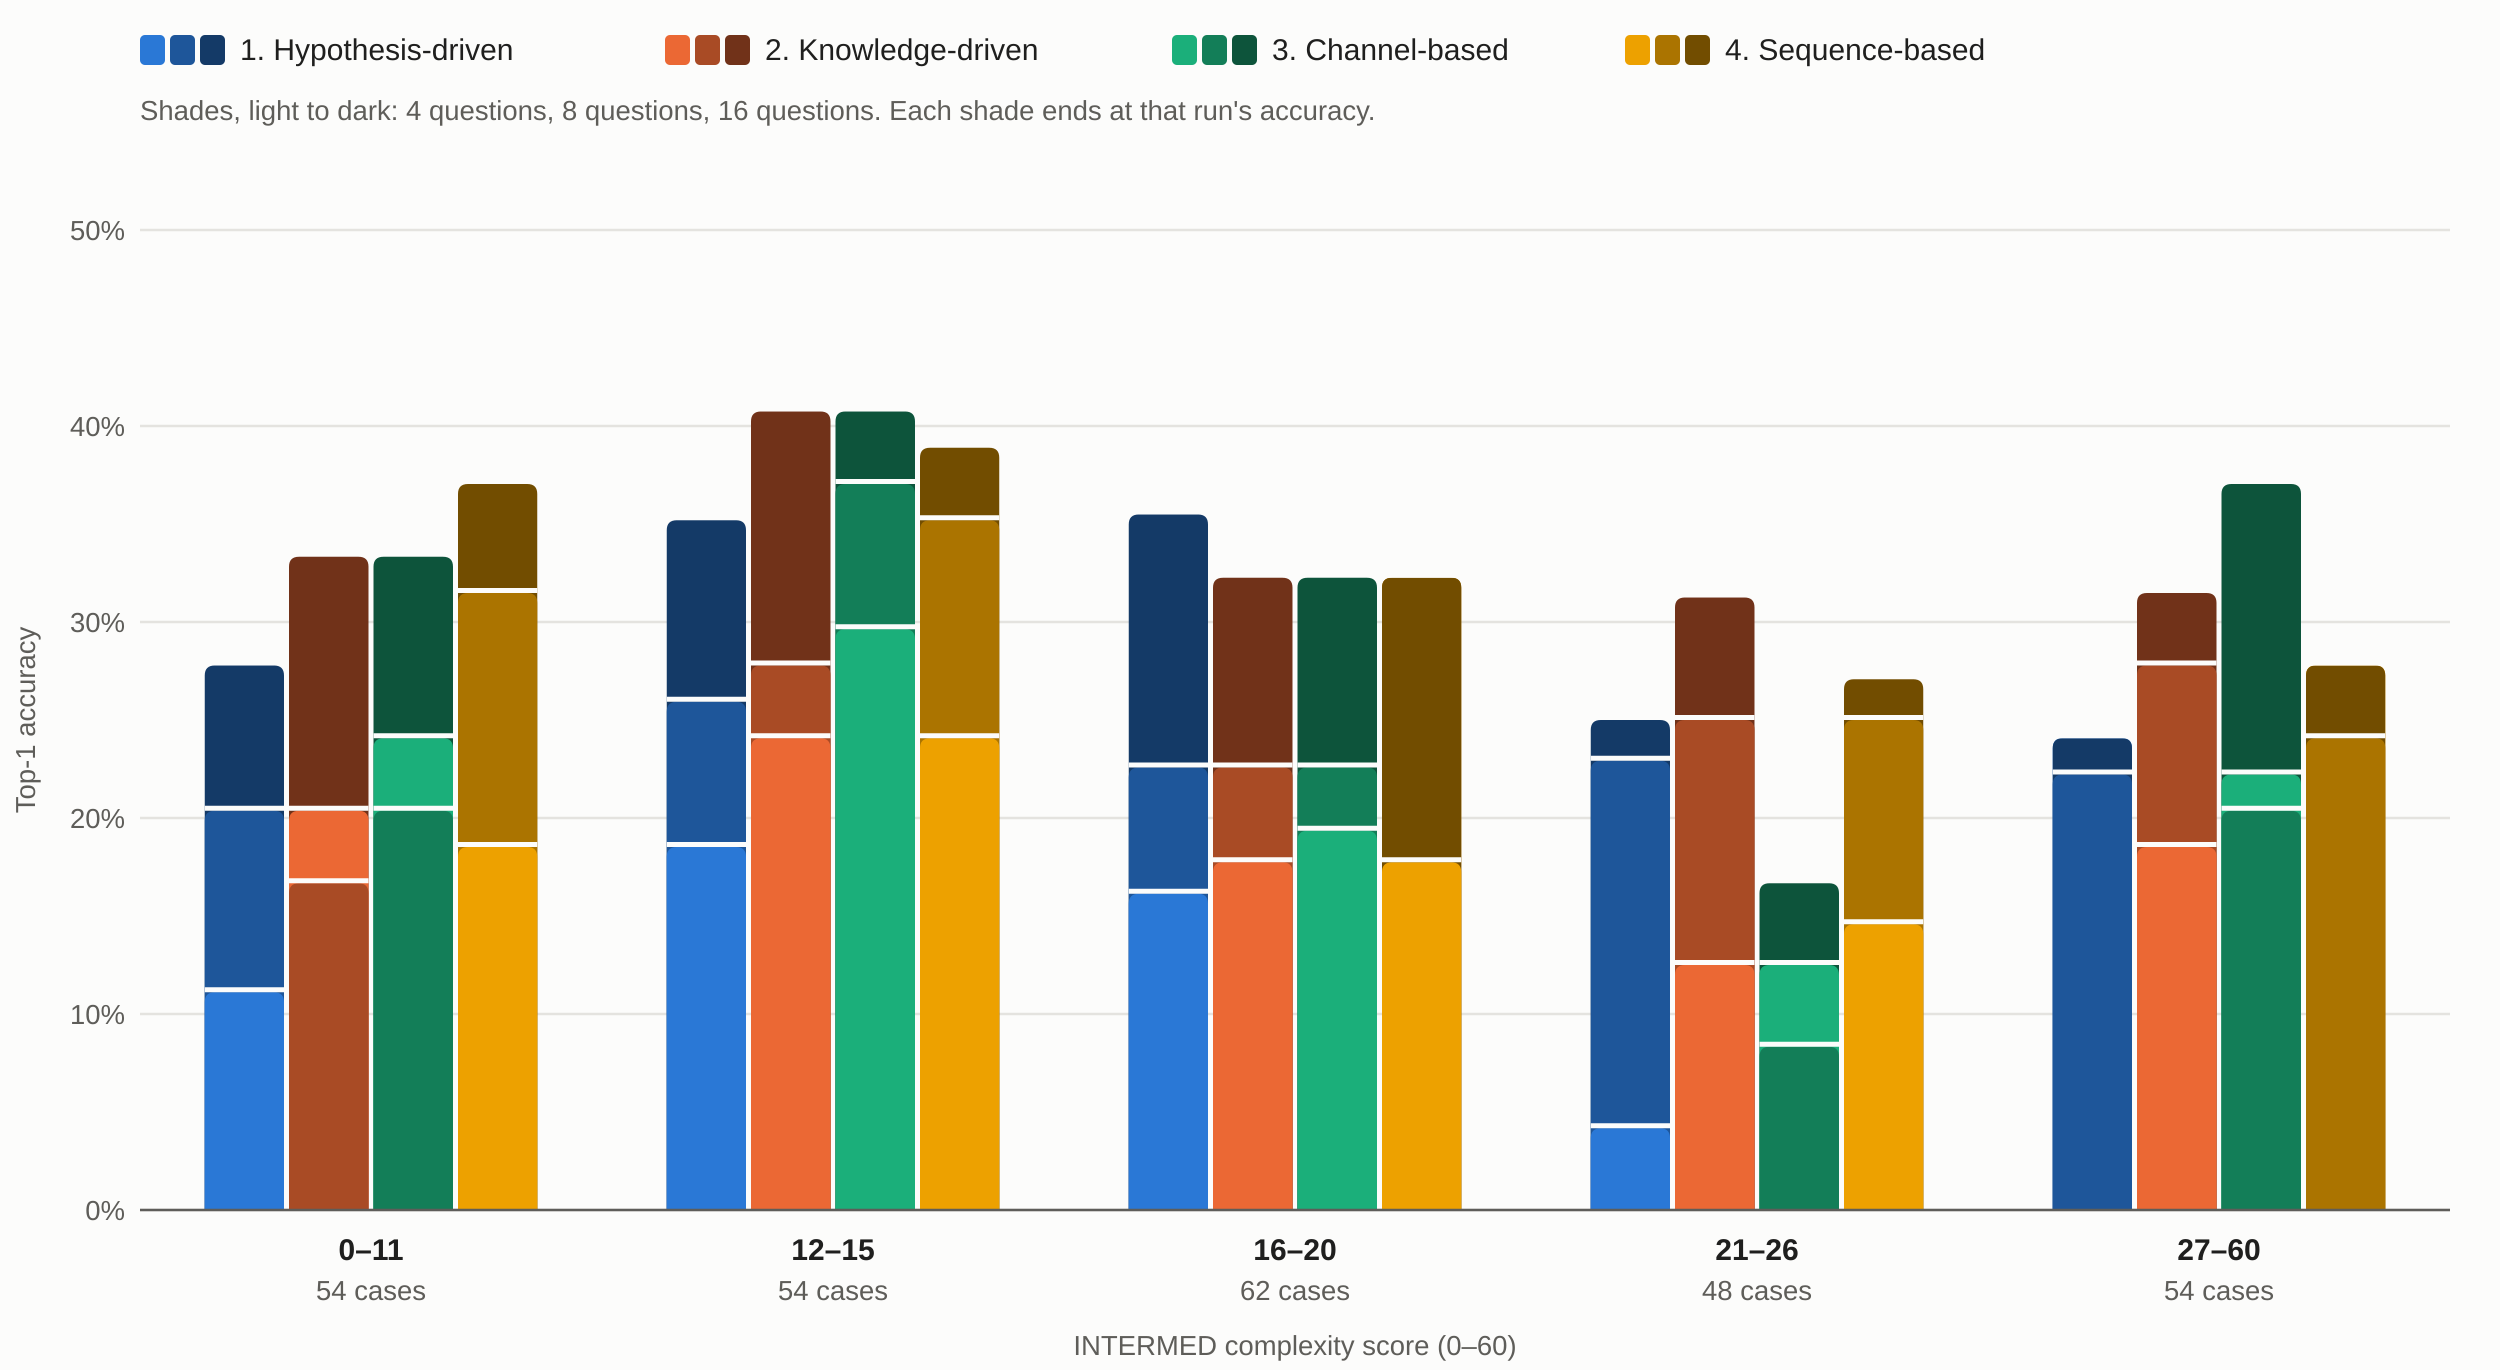
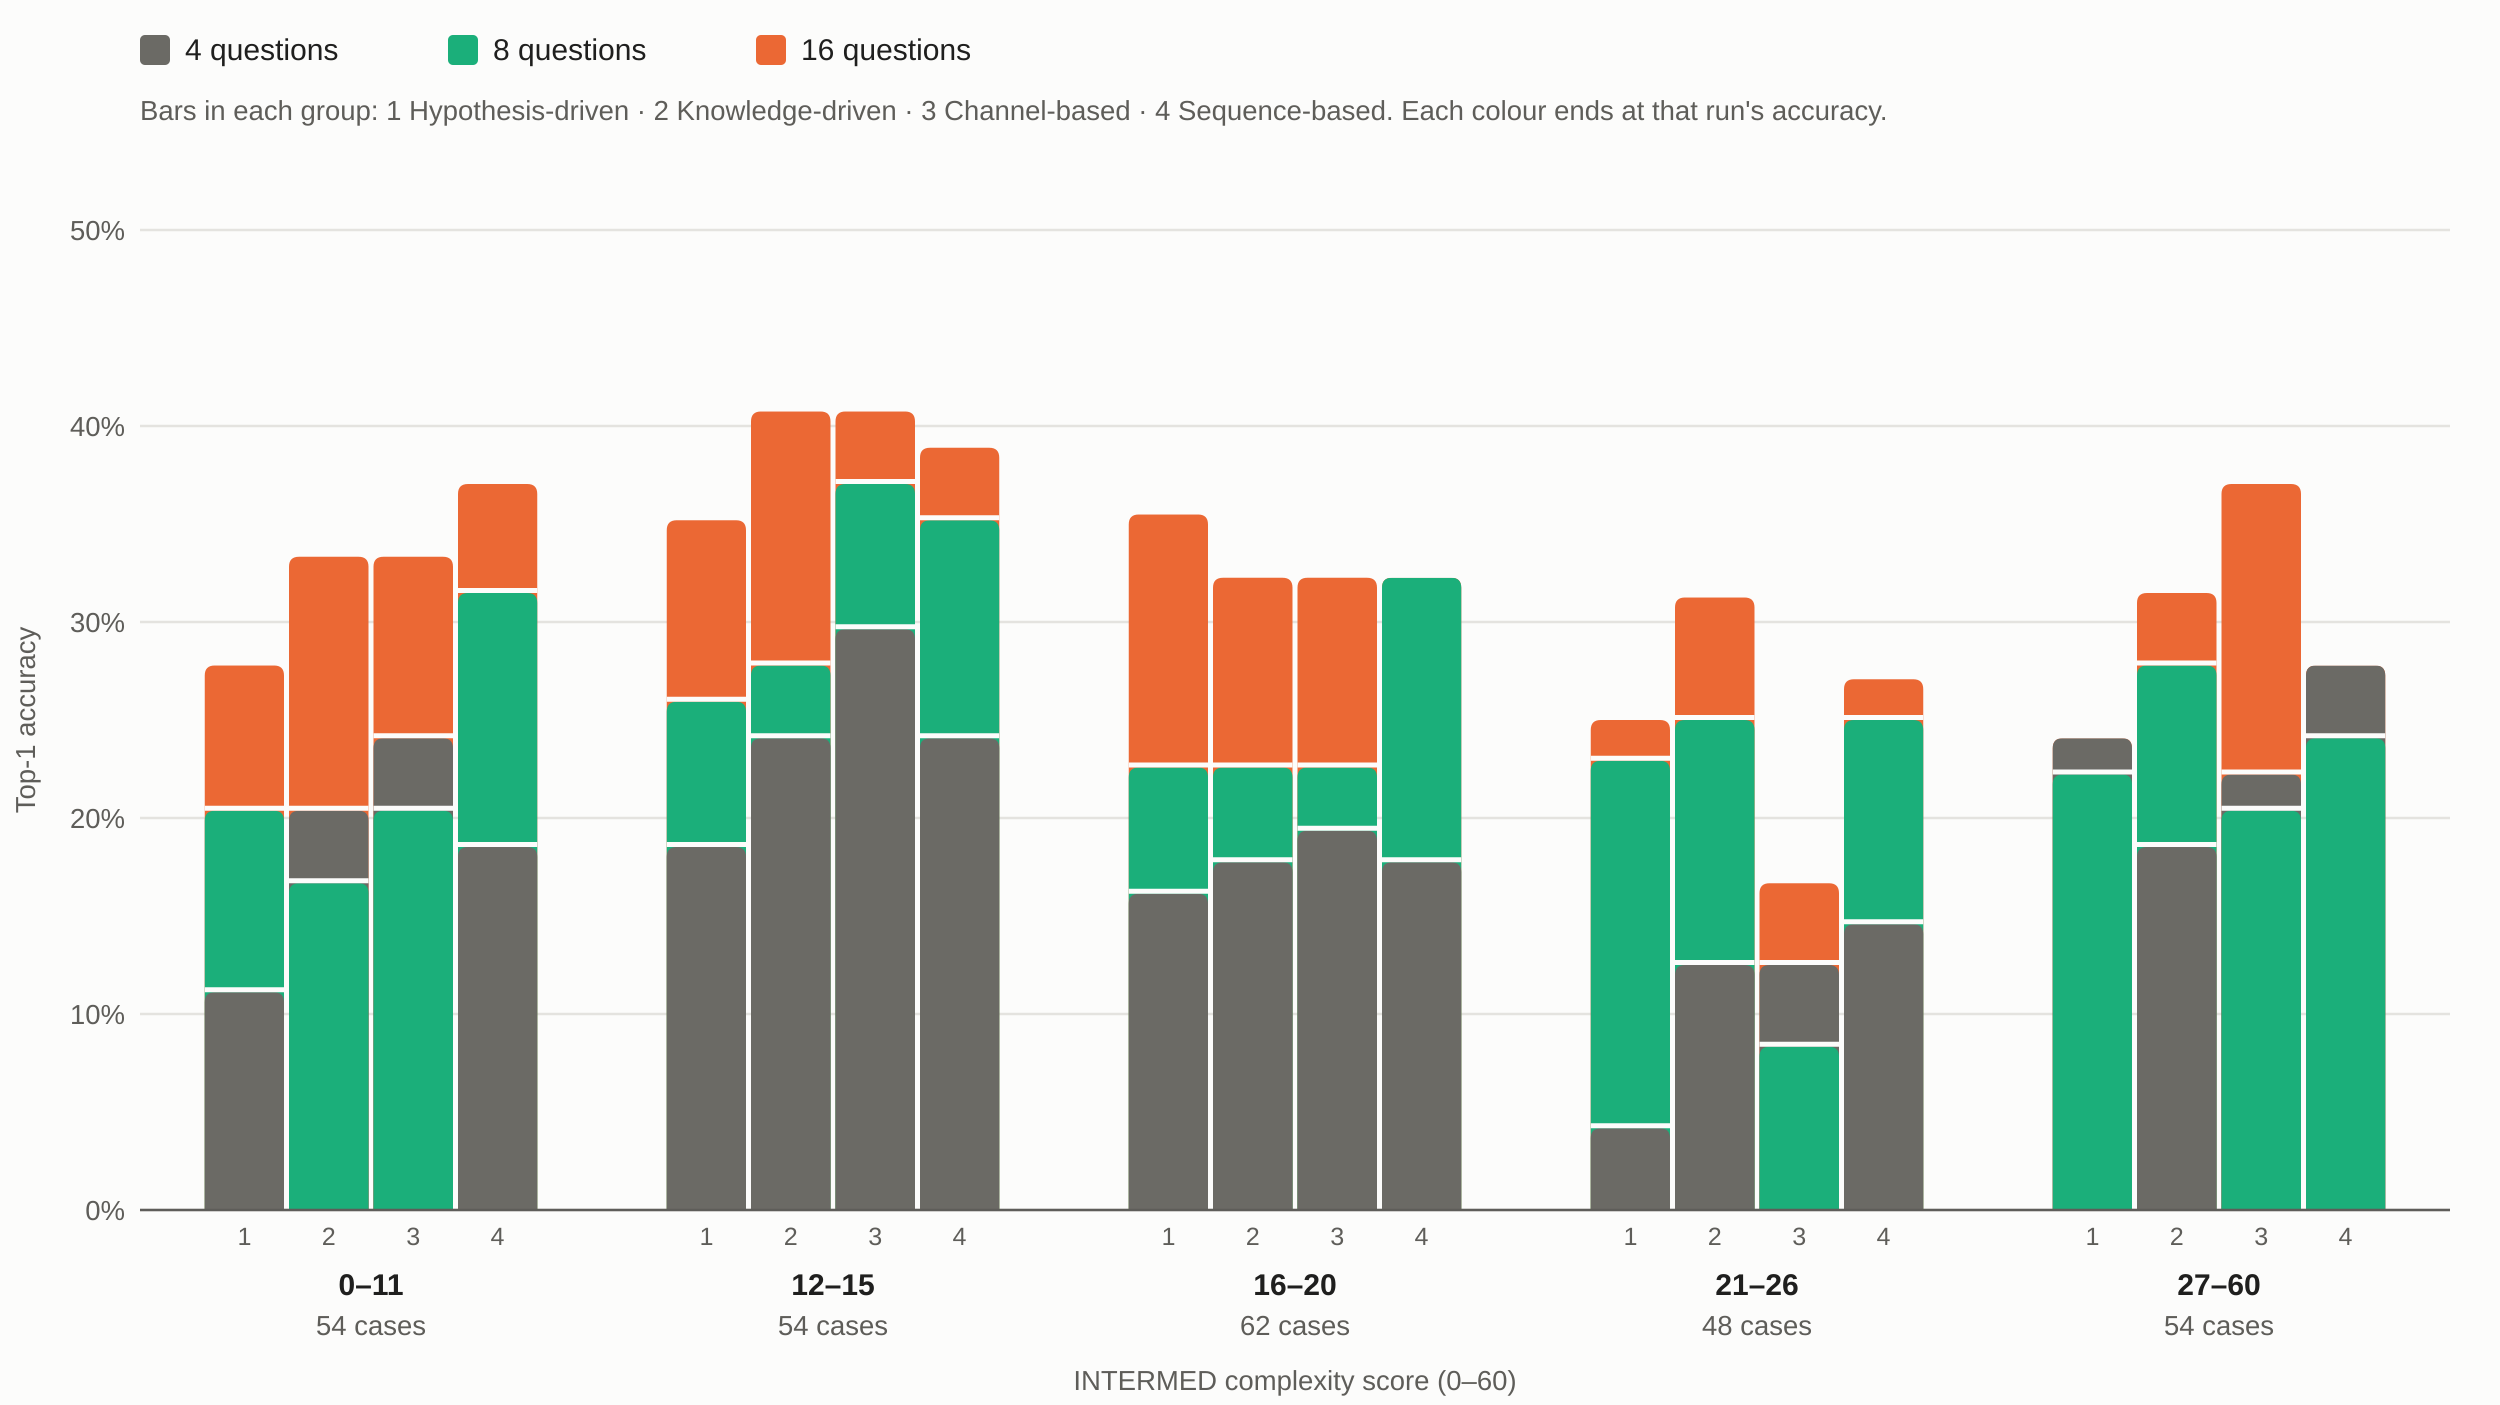
- <svg xmlns="http://www.w3.org/2000/svg" viewBox="0 0 1000 548" width="1000" height="548" font-family="-apple-system, Helvetica Neue, Arial, sans-serif" role="img" aria-label="Top-1 accuracy of each strategy by INTERMED complexity bucket">
-   <rect width="1000" height="548" fill="#fcfcfb" />
-   <rect x="56.0" y="14" width="10" height="12" rx="2" fill="#2a78d6" />
-   <rect x="68.0" y="14" width="10" height="12" rx="2" fill="#1e569a" />
-   <rect x="80.0" y="14" width="10" height="12" rx="2" fill="#143a67" />
-   <text x="96.0" y="24" font-size="12" fill="#1f1f1e">1. Hypothesis-driven</text>
-   <rect x="266.0" y="14" width="10" height="12" rx="2" fill="#eb6834" />
-   <rect x="278.0" y="14" width="10" height="12" rx="2" fill="#a94b25" />
-   <rect x="290.0" y="14" width="10" height="12" rx="2" fill="#713219" />
-   <text x="306.0" y="24" font-size="12" fill="#1f1f1e">2. Knowledge-driven</text>
-   <rect x="468.8" y="14" width="10" height="12" rx="2" fill="#1baf7a" />
-   <rect x="480.8" y="14" width="10" height="12" rx="2" fill="#137e58" />
-   <rect x="492.8" y="14" width="10" height="12" rx="2" fill="#0d543b" />
-   <text x="508.8" y="24" font-size="12" fill="#1f1f1e">3. Channel-based</text>
-   <rect x="650.0" y="14" width="10" height="12" rx="2" fill="#eda100" />
-   <rect x="662.0" y="14" width="10" height="12" rx="2" fill="#ab7400" />
-   <rect x="674.0" y="14" width="10" height="12" rx="2" fill="#724d00" />
-   <text x="690.0" y="24" font-size="12" fill="#1f1f1e">4. Sequence-based</text>
-   <text x="56" y="48" font-size="11" fill="#5e5d59">Shades, light to dark: 4 questions, 8 questions, 16 questions. Each shade ends at that run's accuracy.</text>
+ <svg xmlns="http://www.w3.org/2000/svg" viewBox="0 0 1000 562" width="1000" height="562" font-family="-apple-system, Helvetica Neue, Arial, sans-serif" role="img" aria-label="Top-1 accuracy of each strategy by INTERMED complexity bucket">
+   <rect width="1000" height="562" fill="#fcfcfb" />
+   <rect x="56.0" y="14" width="12" height="12" rx="2" fill="#6b6a65" />
+   <text x="74.0" y="24" font-size="12" fill="#1f1f1e">4 questions</text>
+   <rect x="179.2" y="14" width="12" height="12" rx="2" fill="#1baf7a" />
+   <text x="197.2" y="24" font-size="12" fill="#1f1f1e">8 questions</text>
+   <rect x="302.4" y="14" width="12" height="12" rx="2" fill="#eb6834" />
+   <text x="320.4" y="24" font-size="12" fill="#1f1f1e">16 questions</text>
+   <text x="56" y="48" font-size="11" fill="#5e5d59">Bars in each group: 1 Hypothesis-driven · 2 Knowledge-driven · 3 Channel-based · 4 Sequence-based. Each colour ends at that run's accuracy.</text>
  <line x1="56" x2="980" y1="484.0" y2="484.0" stroke="#e4e3df" stroke-width="1" />
  <text x="50" y="488.0" font-size="11" text-anchor="end" fill="#5e5d59">0%</text>
  <line x1="56" x2="980" y1="405.6" y2="405.6" stroke="#e4e3df" stroke-width="1" />
  <text x="50" y="409.6" font-size="11" text-anchor="end" fill="#5e5d59">10%</text>
  <line x1="56" x2="980" y1="327.2" y2="327.2" stroke="#e4e3df" stroke-width="1" />
  <text x="50" y="331.2" font-size="11" text-anchor="end" fill="#5e5d59">20%</text>
  <line x1="56" x2="980" y1="248.8" y2="248.8" stroke="#e4e3df" stroke-width="1" />
  <text x="50" y="252.8" font-size="11" text-anchor="end" fill="#5e5d59">30%</text>
  <line x1="56" x2="980" y1="170.4" y2="170.4" stroke="#e4e3df" stroke-width="1" />
  <text x="50" y="174.4" font-size="11" text-anchor="end" fill="#5e5d59">40%</text>
  <line x1="56" x2="980" y1="92.0" y2="92.0" stroke="#e4e3df" stroke-width="1" />
  <text x="50" y="96.0" font-size="11" text-anchor="end" fill="#5e5d59">50%</text>
  <text transform="translate(14 288.0) rotate(-90)" font-size="11" text-anchor="middle" fill="#5e5d59">Top-1 accuracy</text>
-   <text x="148.4" y="504" font-size="12" font-weight="600" text-anchor="middle" fill="#1f1f1e">0–11</text>
-   <text x="148.4" y="520" font-size="11" text-anchor="middle" fill="#5e5d59">54 cases</text>
+   <text x="148.4" y="518" font-size="12" font-weight="600" text-anchor="middle" fill="#1f1f1e">0–11</text>
+   <text x="148.4" y="534" font-size="11" text-anchor="middle" fill="#5e5d59">54 cases</text>
  <g>
-     <path d="M81.9,484.0 V270.2 Q81.9,266.2 85.9,266.2 H109.6 Q113.6,266.2 113.6,270.2 V484.0 Z" fill="#143a67" />
-     <path d="M81.9,484.0 V328.3 Q81.9,324.3 85.9,324.3 H109.6 Q113.6,324.3 113.6,328.3 V484.0 Z" fill="#1e569a" />
+     <path d="M81.9,484.0 V270.2 Q81.9,266.2 85.9,266.2 H109.6 Q113.6,266.2 113.6,270.2 V484.0 Z" fill="#eb6834" />
+     <path d="M81.9,484.0 V328.3 Q81.9,324.3 85.9,324.3 H109.6 Q113.6,324.3 113.6,328.3 V484.0 Z" fill="#1baf7a" />
    <line x1="81.9" x2="113.6" y1="323.3" y2="323.3" stroke="#fcfcfb" stroke-width="2" />
-     <path d="M81.9,484.0 V400.9 Q81.9,396.9 85.9,396.9 H109.6 Q113.6,396.9 113.6,400.9 V484.0 Z" fill="#2a78d6" />
+     <path d="M81.9,484.0 V400.9 Q81.9,396.9 85.9,396.9 H109.6 Q113.6,396.9 113.6,400.9 V484.0 Z" fill="#6b6a65" />
    <line x1="81.9" x2="113.6" y1="395.9" y2="395.9" stroke="#fcfcfb" stroke-width="2" />
+     <text x="97.8" y="498.0" font-size="10" text-anchor="middle" fill="#5e5d59">1</text>
  </g>
  <g>
-     <path d="M115.6,484.0 V226.7 Q115.6,222.7 119.6,222.7 H143.4 Q147.4,222.7 147.4,226.7 V484.0 Z" fill="#713219" />
-     <path d="M115.6,484.0 V328.3 Q115.6,324.3 119.6,324.3 H143.4 Q147.4,324.3 147.4,328.3 V484.0 Z" fill="#eb6834" />
+     <path d="M115.6,484.0 V226.7 Q115.6,222.7 119.6,222.7 H143.4 Q147.4,222.7 147.4,226.7 V484.0 Z" fill="#eb6834" />
+     <path d="M115.6,484.0 V328.3 Q115.6,324.3 119.6,324.3 H143.4 Q147.4,324.3 147.4,328.3 V484.0 Z" fill="#6b6a65" />
    <line x1="115.6" x2="147.4" y1="323.3" y2="323.3" stroke="#fcfcfb" stroke-width="2" />
-     <path d="M115.6,484.0 V357.3 Q115.6,353.3 119.6,353.3 H143.4 Q147.4,353.3 147.4,357.3 V484.0 Z" fill="#a94b25" />
+     <path d="M115.6,484.0 V357.3 Q115.6,353.3 119.6,353.3 H143.4 Q147.4,353.3 147.4,357.3 V484.0 Z" fill="#1baf7a" />
    <line x1="115.6" x2="147.4" y1="352.3" y2="352.3" stroke="#fcfcfb" stroke-width="2" />
+     <text x="131.5" y="498.0" font-size="10" text-anchor="middle" fill="#5e5d59">2</text>
  </g>
  <g>
-     <path d="M149.4,484.0 V226.7 Q149.4,222.7 153.4,222.7 H177.2 Q181.2,222.7 181.2,226.7 V484.0 Z" fill="#0d543b" />
-     <path d="M149.4,484.0 V299.3 Q149.4,295.3 153.4,295.3 H177.2 Q181.2,295.3 181.2,299.3 V484.0 Z" fill="#1baf7a" />
+     <path d="M149.4,484.0 V226.7 Q149.4,222.7 153.4,222.7 H177.2 Q181.2,222.7 181.2,226.7 V484.0 Z" fill="#eb6834" />
+     <path d="M149.4,484.0 V299.3 Q149.4,295.3 153.4,295.3 H177.2 Q181.2,295.3 181.2,299.3 V484.0 Z" fill="#6b6a65" />
    <line x1="149.4" x2="181.2" y1="294.3" y2="294.3" stroke="#fcfcfb" stroke-width="2" />
-     <path d="M149.4,484.0 V328.3 Q149.4,324.3 153.4,324.3 H177.2 Q181.2,324.3 181.2,328.3 V484.0 Z" fill="#137e58" />
+     <path d="M149.4,484.0 V328.3 Q149.4,324.3 153.4,324.3 H177.2 Q181.2,324.3 181.2,328.3 V484.0 Z" fill="#1baf7a" />
    <line x1="149.4" x2="181.2" y1="323.3" y2="323.3" stroke="#fcfcfb" stroke-width="2" />
+     <text x="165.3" y="498.0" font-size="10" text-anchor="middle" fill="#5e5d59">3</text>
  </g>
  <g>
-     <path d="M183.2,484.0 V197.6 Q183.2,193.6 187.2,193.6 H210.9 Q214.9,193.6 214.9,197.6 V484.0 Z" fill="#724d00" />
-     <path d="M183.2,484.0 V241.2 Q183.2,237.2 187.2,237.2 H210.9 Q214.9,237.2 214.9,241.2 V484.0 Z" fill="#ab7400" />
+     <path d="M183.2,484.0 V197.6 Q183.2,193.6 187.2,193.6 H210.9 Q214.9,193.6 214.9,197.6 V484.0 Z" fill="#eb6834" />
+     <path d="M183.2,484.0 V241.2 Q183.2,237.2 187.2,237.2 H210.9 Q214.9,237.2 214.9,241.2 V484.0 Z" fill="#1baf7a" />
    <line x1="183.2" x2="214.9" y1="236.2" y2="236.2" stroke="#fcfcfb" stroke-width="2" />
-     <path d="M183.2,484.0 V342.8 Q183.2,338.8 187.2,338.8 H210.9 Q214.9,338.8 214.9,342.8 V484.0 Z" fill="#eda100" />
+     <path d="M183.2,484.0 V342.8 Q183.2,338.8 187.2,338.8 H210.9 Q214.9,338.8 214.9,342.8 V484.0 Z" fill="#6b6a65" />
    <line x1="183.2" x2="214.9" y1="337.8" y2="337.8" stroke="#fcfcfb" stroke-width="2" />
+     <text x="199.0" y="498.0" font-size="10" text-anchor="middle" fill="#5e5d59">4</text>
  </g>
-   <text x="333.2" y="504" font-size="12" font-weight="600" text-anchor="middle" fill="#1f1f1e">12–15</text>
-   <text x="333.2" y="520" font-size="11" text-anchor="middle" fill="#5e5d59">54 cases</text>
+   <text x="333.2" y="518" font-size="12" font-weight="600" text-anchor="middle" fill="#1f1f1e">12–15</text>
+   <text x="333.2" y="534" font-size="11" text-anchor="middle" fill="#5e5d59">54 cases</text>
  <g>
-     <path d="M266.7,484.0 V212.1 Q266.7,208.1 270.7,208.1 H294.4 Q298.4,208.1 298.4,212.1 V484.0 Z" fill="#143a67" />
-     <path d="M266.7,484.0 V284.7 Q266.7,280.7 270.7,280.7 H294.4 Q298.4,280.7 298.4,284.7 V484.0 Z" fill="#1e569a" />
+     <path d="M266.7,484.0 V212.1 Q266.7,208.1 270.7,208.1 H294.4 Q298.4,208.1 298.4,212.1 V484.0 Z" fill="#eb6834" />
+     <path d="M266.7,484.0 V284.7 Q266.7,280.7 270.7,280.7 H294.4 Q298.4,280.7 298.4,284.7 V484.0 Z" fill="#1baf7a" />
    <line x1="266.7" x2="298.4" y1="279.7" y2="279.7" stroke="#fcfcfb" stroke-width="2" />
-     <path d="M266.7,484.0 V342.8 Q266.7,338.8 270.7,338.8 H294.4 Q298.4,338.8 298.4,342.8 V484.0 Z" fill="#2a78d6" />
+     <path d="M266.7,484.0 V342.8 Q266.7,338.8 270.7,338.8 H294.4 Q298.4,338.8 298.4,342.8 V484.0 Z" fill="#6b6a65" />
    <line x1="266.7" x2="298.4" y1="337.8" y2="337.8" stroke="#fcfcfb" stroke-width="2" />
+     <text x="282.6" y="498.0" font-size="10" text-anchor="middle" fill="#5e5d59">1</text>
  </g>
  <g>
-     <path d="M300.4,484.0 V168.6 Q300.4,164.6 304.4,164.6 H328.2 Q332.2,164.6 332.2,168.6 V484.0 Z" fill="#713219" />
-     <path d="M300.4,484.0 V270.2 Q300.4,266.2 304.4,266.2 H328.2 Q332.2,266.2 332.2,270.2 V484.0 Z" fill="#a94b25" />
+     <path d="M300.4,484.0 V168.6 Q300.4,164.6 304.4,164.6 H328.2 Q332.2,164.6 332.2,168.6 V484.0 Z" fill="#eb6834" />
+     <path d="M300.4,484.0 V270.2 Q300.4,266.2 304.4,266.2 H328.2 Q332.2,266.2 332.2,270.2 V484.0 Z" fill="#1baf7a" />
    <line x1="300.4" x2="332.2" y1="265.2" y2="265.2" stroke="#fcfcfb" stroke-width="2" />
-     <path d="M300.4,484.0 V299.3 Q300.4,295.3 304.4,295.3 H328.2 Q332.2,295.3 332.2,299.3 V484.0 Z" fill="#eb6834" />
+     <path d="M300.4,484.0 V299.3 Q300.4,295.3 304.4,295.3 H328.2 Q332.2,295.3 332.2,299.3 V484.0 Z" fill="#6b6a65" />
    <line x1="300.4" x2="332.2" y1="294.3" y2="294.3" stroke="#fcfcfb" stroke-width="2" />
+     <text x="316.3" y="498.0" font-size="10" text-anchor="middle" fill="#5e5d59">2</text>
  </g>
  <g>
-     <path d="M334.2,484.0 V168.6 Q334.2,164.6 338.2,164.6 H362.0 Q366.0,164.6 366.0,168.6 V484.0 Z" fill="#0d543b" />
-     <path d="M334.2,484.0 V197.6 Q334.2,193.6 338.2,193.6 H362.0 Q366.0,193.6 366.0,197.6 V484.0 Z" fill="#137e58" />
+     <path d="M334.2,484.0 V168.6 Q334.2,164.6 338.2,164.6 H362.0 Q366.0,164.6 366.0,168.6 V484.0 Z" fill="#eb6834" />
+     <path d="M334.2,484.0 V197.6 Q334.2,193.6 338.2,193.6 H362.0 Q366.0,193.6 366.0,197.6 V484.0 Z" fill="#1baf7a" />
    <line x1="334.2" x2="366.0" y1="192.6" y2="192.6" stroke="#fcfcfb" stroke-width="2" />
-     <path d="M334.2,484.0 V255.7 Q334.2,251.7 338.2,251.7 H362.0 Q366.0,251.7 366.0,255.7 V484.0 Z" fill="#1baf7a" />
+     <path d="M334.2,484.0 V255.7 Q334.2,251.7 338.2,251.7 H362.0 Q366.0,251.7 366.0,255.7 V484.0 Z" fill="#6b6a65" />
    <line x1="334.2" x2="366.0" y1="250.7" y2="250.7" stroke="#fcfcfb" stroke-width="2" />
+     <text x="350.1" y="498.0" font-size="10" text-anchor="middle" fill="#5e5d59">3</text>
  </g>
  <g>
-     <path d="M368.0,484.0 V183.1 Q368.0,179.1 372.0,179.1 H395.7 Q399.7,179.1 399.7,183.1 V484.0 Z" fill="#724d00" />
-     <path d="M368.0,484.0 V212.1 Q368.0,208.1 372.0,208.1 H395.7 Q399.7,208.1 399.7,212.1 V484.0 Z" fill="#ab7400" />
+     <path d="M368.0,484.0 V183.1 Q368.0,179.1 372.0,179.1 H395.7 Q399.7,179.1 399.7,183.1 V484.0 Z" fill="#eb6834" />
+     <path d="M368.0,484.0 V212.1 Q368.0,208.1 372.0,208.1 H395.7 Q399.7,208.1 399.7,212.1 V484.0 Z" fill="#1baf7a" />
    <line x1="368.0" x2="399.7" y1="207.1" y2="207.1" stroke="#fcfcfb" stroke-width="2" />
-     <path d="M368.0,484.0 V299.3 Q368.0,295.3 372.0,295.3 H395.7 Q399.7,295.3 399.7,299.3 V484.0 Z" fill="#eda100" />
+     <path d="M368.0,484.0 V299.3 Q368.0,295.3 372.0,295.3 H395.7 Q399.7,295.3 399.7,299.3 V484.0 Z" fill="#6b6a65" />
    <line x1="368.0" x2="399.7" y1="294.3" y2="294.3" stroke="#fcfcfb" stroke-width="2" />
+     <text x="383.8" y="498.0" font-size="10" text-anchor="middle" fill="#5e5d59">4</text>
  </g>
-   <text x="518.0" y="504" font-size="12" font-weight="600" text-anchor="middle" fill="#1f1f1e">16–20</text>
-   <text x="518.0" y="520" font-size="11" text-anchor="middle" fill="#5e5d59">62 cases</text>
+   <text x="518.0" y="518" font-size="12" font-weight="600" text-anchor="middle" fill="#1f1f1e">16–20</text>
+   <text x="518.0" y="534" font-size="11" text-anchor="middle" fill="#5e5d59">62 cases</text>
  <g>
-     <path d="M451.5,484.0 V209.8 Q451.5,205.8 455.5,205.8 H479.2 Q483.2,205.8 483.2,209.8 V484.0 Z" fill="#143a67" />
-     <path d="M451.5,484.0 V311.0 Q451.5,307.0 455.5,307.0 H479.2 Q483.2,307.0 483.2,311.0 V484.0 Z" fill="#1e569a" />
+     <path d="M451.5,484.0 V209.8 Q451.5,205.8 455.5,205.8 H479.2 Q483.2,205.8 483.2,209.8 V484.0 Z" fill="#eb6834" />
+     <path d="M451.5,484.0 V311.0 Q451.5,307.0 455.5,307.0 H479.2 Q483.2,307.0 483.2,311.0 V484.0 Z" fill="#1baf7a" />
    <line x1="451.5" x2="483.2" y1="306.0" y2="306.0" stroke="#fcfcfb" stroke-width="2" />
-     <path d="M451.5,484.0 V361.5 Q451.5,357.5 455.5,357.5 H479.2 Q483.2,357.5 483.2,361.5 V484.0 Z" fill="#2a78d6" />
+     <path d="M451.5,484.0 V361.5 Q451.5,357.5 455.5,357.5 H479.2 Q483.2,357.5 483.2,361.5 V484.0 Z" fill="#6b6a65" />
    <line x1="451.5" x2="483.2" y1="356.5" y2="356.5" stroke="#fcfcfb" stroke-width="2" />
+     <text x="467.4" y="498.0" font-size="10" text-anchor="middle" fill="#5e5d59">1</text>
  </g>
  <g>
-     <path d="M485.2,484.0 V235.1 Q485.2,231.1 489.2,231.1 H513.0 Q517.0,231.1 517.0,235.1 V484.0 Z" fill="#713219" />
-     <path d="M485.2,484.0 V311.0 Q485.2,307.0 489.2,307.0 H513.0 Q517.0,307.0 517.0,311.0 V484.0 Z" fill="#a94b25" />
+     <path d="M485.2,484.0 V235.1 Q485.2,231.1 489.2,231.1 H513.0 Q517.0,231.1 517.0,235.1 V484.0 Z" fill="#eb6834" />
+     <path d="M485.2,484.0 V311.0 Q485.2,307.0 489.2,307.0 H513.0 Q517.0,307.0 517.0,311.0 V484.0 Z" fill="#1baf7a" />
    <line x1="485.2" x2="517.0" y1="306.0" y2="306.0" stroke="#fcfcfb" stroke-width="2" />
-     <path d="M485.2,484.0 V348.9 Q485.2,344.9 489.2,344.9 H513.0 Q517.0,344.9 517.0,348.9 V484.0 Z" fill="#eb6834" />
+     <path d="M485.2,484.0 V348.9 Q485.2,344.9 489.2,344.9 H513.0 Q517.0,344.9 517.0,348.9 V484.0 Z" fill="#6b6a65" />
    <line x1="485.2" x2="517.0" y1="343.9" y2="343.9" stroke="#fcfcfb" stroke-width="2" />
+     <text x="501.1" y="498.0" font-size="10" text-anchor="middle" fill="#5e5d59">2</text>
  </g>
  <g>
-     <path d="M519.0,484.0 V235.1 Q519.0,231.1 523.0,231.1 H546.8 Q550.8,231.1 550.8,235.1 V484.0 Z" fill="#0d543b" />
-     <path d="M519.0,484.0 V311.0 Q519.0,307.0 523.0,307.0 H546.8 Q550.8,307.0 550.8,311.0 V484.0 Z" fill="#137e58" />
+     <path d="M519.0,484.0 V235.1 Q519.0,231.1 523.0,231.1 H546.8 Q550.8,231.1 550.8,235.1 V484.0 Z" fill="#eb6834" />
+     <path d="M519.0,484.0 V311.0 Q519.0,307.0 523.0,307.0 H546.8 Q550.8,307.0 550.8,311.0 V484.0 Z" fill="#1baf7a" />
    <line x1="519.0" x2="550.8" y1="306.0" y2="306.0" stroke="#fcfcfb" stroke-width="2" />
-     <path d="M519.0,484.0 V336.3 Q519.0,332.3 523.0,332.3 H546.8 Q550.8,332.3 550.8,336.3 V484.0 Z" fill="#1baf7a" />
+     <path d="M519.0,484.0 V336.3 Q519.0,332.3 523.0,332.3 H546.8 Q550.8,332.3 550.8,336.3 V484.0 Z" fill="#6b6a65" />
    <line x1="519.0" x2="550.8" y1="331.3" y2="331.3" stroke="#fcfcfb" stroke-width="2" />
+     <text x="534.9" y="498.0" font-size="10" text-anchor="middle" fill="#5e5d59">3</text>
  </g>
  <g>
-     <path d="M552.8,484.0 V235.1 Q552.8,231.1 556.8,231.1 H580.5 Q584.5,231.1 584.5,235.1 V484.0 Z" fill="#ab7400" />
-     <path d="M552.8,484.0 V235.1 Q552.8,231.1 556.8,231.1 H580.5 Q584.5,231.1 584.5,235.1 V484.0 Z" fill="#724d00" />
+     <path d="M552.8,484.0 V235.1 Q552.8,231.1 556.8,231.1 H580.5 Q584.5,231.1 584.5,235.1 V484.0 Z" fill="#eb6834" />
+     <path d="M552.8,484.0 V235.1 Q552.8,231.1 556.8,231.1 H580.5 Q584.5,231.1 584.5,235.1 V484.0 Z" fill="#1baf7a" />
    <line x1="552.8" x2="584.5" y1="230.1" y2="230.1" stroke="#fcfcfb" stroke-width="2" />
-     <path d="M552.8,484.0 V348.9 Q552.8,344.9 556.8,344.9 H580.5 Q584.5,344.9 584.5,348.9 V484.0 Z" fill="#eda100" />
+     <path d="M552.8,484.0 V348.9 Q552.8,344.9 556.8,344.9 H580.5 Q584.5,344.9 584.5,348.9 V484.0 Z" fill="#6b6a65" />
    <line x1="552.8" x2="584.5" y1="343.9" y2="343.9" stroke="#fcfcfb" stroke-width="2" />
+     <text x="568.6" y="498.0" font-size="10" text-anchor="middle" fill="#5e5d59">4</text>
  </g>
-   <text x="702.8" y="504" font-size="12" font-weight="600" text-anchor="middle" fill="#1f1f1e">21–26</text>
-   <text x="702.8" y="520" font-size="11" text-anchor="middle" fill="#5e5d59">48 cases</text>
+   <text x="702.8" y="518" font-size="12" font-weight="600" text-anchor="middle" fill="#1f1f1e">21–26</text>
+   <text x="702.8" y="534" font-size="11" text-anchor="middle" fill="#5e5d59">48 cases</text>
  <g>
-     <path d="M636.3,484.0 V292.0 Q636.3,288.0 640.3,288.0 H664.0 Q668.0,288.0 668.0,292.0 V484.0 Z" fill="#143a67" />
-     <path d="M636.3,484.0 V308.3 Q636.3,304.3 640.3,304.3 H664.0 Q668.0,304.3 668.0,308.3 V484.0 Z" fill="#1e569a" />
+     <path d="M636.3,484.0 V292.0 Q636.3,288.0 640.3,288.0 H664.0 Q668.0,288.0 668.0,292.0 V484.0 Z" fill="#eb6834" />
+     <path d="M636.3,484.0 V308.3 Q636.3,304.3 640.3,304.3 H664.0 Q668.0,304.3 668.0,308.3 V484.0 Z" fill="#1baf7a" />
    <line x1="636.3" x2="668.0" y1="303.3" y2="303.3" stroke="#fcfcfb" stroke-width="2" />
-     <path d="M636.3,484.0 V455.3 Q636.3,451.3 640.3,451.3 H664.0 Q668.0,451.3 668.0,455.3 V484.0 Z" fill="#2a78d6" />
+     <path d="M636.3,484.0 V455.3 Q636.3,451.3 640.3,451.3 H664.0 Q668.0,451.3 668.0,455.3 V484.0 Z" fill="#6b6a65" />
    <line x1="636.3" x2="668.0" y1="450.3" y2="450.3" stroke="#fcfcfb" stroke-width="2" />
+     <text x="652.2" y="498.0" font-size="10" text-anchor="middle" fill="#5e5d59">1</text>
  </g>
  <g>
-     <path d="M670.0,484.0 V243.0 Q670.0,239.0 674.0,239.0 H697.8 Q701.8,239.0 701.8,243.0 V484.0 Z" fill="#713219" />
-     <path d="M670.0,484.0 V292.0 Q670.0,288.0 674.0,288.0 H697.8 Q701.8,288.0 701.8,292.0 V484.0 Z" fill="#a94b25" />
+     <path d="M670.0,484.0 V243.0 Q670.0,239.0 674.0,239.0 H697.8 Q701.8,239.0 701.8,243.0 V484.0 Z" fill="#eb6834" />
+     <path d="M670.0,484.0 V292.0 Q670.0,288.0 674.0,288.0 H697.8 Q701.8,288.0 701.8,292.0 V484.0 Z" fill="#1baf7a" />
    <line x1="670.0" x2="701.8" y1="287.0" y2="287.0" stroke="#fcfcfb" stroke-width="2" />
-     <path d="M670.0,484.0 V390.0 Q670.0,386.0 674.0,386.0 H697.8 Q701.8,386.0 701.8,390.0 V484.0 Z" fill="#eb6834" />
+     <path d="M670.0,484.0 V390.0 Q670.0,386.0 674.0,386.0 H697.8 Q701.8,386.0 701.8,390.0 V484.0 Z" fill="#6b6a65" />
    <line x1="670.0" x2="701.8" y1="385.0" y2="385.0" stroke="#fcfcfb" stroke-width="2" />
+     <text x="685.9" y="498.0" font-size="10" text-anchor="middle" fill="#5e5d59">2</text>
  </g>
  <g>
-     <path d="M703.8,484.0 V357.3 Q703.8,353.3 707.8,353.3 H731.6 Q735.6,353.3 735.6,357.3 V484.0 Z" fill="#0d543b" />
-     <path d="M703.8,484.0 V390.0 Q703.8,386.0 707.8,386.0 H731.6 Q735.6,386.0 735.6,390.0 V484.0 Z" fill="#1baf7a" />
+     <path d="M703.8,484.0 V357.3 Q703.8,353.3 707.8,353.3 H731.6 Q735.6,353.3 735.6,357.3 V484.0 Z" fill="#eb6834" />
+     <path d="M703.8,484.0 V390.0 Q703.8,386.0 707.8,386.0 H731.6 Q735.6,386.0 735.6,390.0 V484.0 Z" fill="#6b6a65" />
    <line x1="703.8" x2="735.6" y1="385.0" y2="385.0" stroke="#fcfcfb" stroke-width="2" />
-     <path d="M703.8,484.0 V422.7 Q703.8,418.7 707.8,418.7 H731.6 Q735.6,418.7 735.6,422.7 V484.0 Z" fill="#137e58" />
+     <path d="M703.8,484.0 V422.7 Q703.8,418.7 707.8,418.7 H731.6 Q735.6,418.7 735.6,422.7 V484.0 Z" fill="#1baf7a" />
    <line x1="703.8" x2="735.6" y1="417.7" y2="417.7" stroke="#fcfcfb" stroke-width="2" />
+     <text x="719.7" y="498.0" font-size="10" text-anchor="middle" fill="#5e5d59">3</text>
  </g>
  <g>
-     <path d="M737.6,484.0 V275.7 Q737.6,271.7 741.6,271.7 H765.3 Q769.3,271.7 769.3,275.7 V484.0 Z" fill="#724d00" />
-     <path d="M737.6,484.0 V292.0 Q737.6,288.0 741.6,288.0 H765.3 Q769.3,288.0 769.3,292.0 V484.0 Z" fill="#ab7400" />
+     <path d="M737.6,484.0 V275.7 Q737.6,271.7 741.6,271.7 H765.3 Q769.3,271.7 769.3,275.7 V484.0 Z" fill="#eb6834" />
+     <path d="M737.6,484.0 V292.0 Q737.6,288.0 741.6,288.0 H765.3 Q769.3,288.0 769.3,292.0 V484.0 Z" fill="#1baf7a" />
    <line x1="737.6" x2="769.3" y1="287.0" y2="287.0" stroke="#fcfcfb" stroke-width="2" />
-     <path d="M737.6,484.0 V373.7 Q737.6,369.7 741.6,369.7 H765.3 Q769.3,369.7 769.3,373.7 V484.0 Z" fill="#eda100" />
+     <path d="M737.6,484.0 V373.7 Q737.6,369.7 741.6,369.7 H765.3 Q769.3,369.7 769.3,373.7 V484.0 Z" fill="#6b6a65" />
    <line x1="737.6" x2="769.3" y1="368.7" y2="368.7" stroke="#fcfcfb" stroke-width="2" />
+     <text x="753.4" y="498.0" font-size="10" text-anchor="middle" fill="#5e5d59">4</text>
  </g>
-   <text x="887.6" y="504" font-size="12" font-weight="600" text-anchor="middle" fill="#1f1f1e">27–60</text>
-   <text x="887.6" y="520" font-size="11" text-anchor="middle" fill="#5e5d59">54 cases</text>
+   <text x="887.6" y="518" font-size="12" font-weight="600" text-anchor="middle" fill="#1f1f1e">27–60</text>
+   <text x="887.6" y="534" font-size="11" text-anchor="middle" fill="#5e5d59">54 cases</text>
  <g>
-     <path d="M821.1,484.0 V299.3 Q821.1,295.3 825.1,295.3 H848.8 Q852.8,295.3 852.8,299.3 V484.0 Z" fill="#2a78d6" />
-     <path d="M821.1,484.0 V299.3 Q821.1,295.3 825.1,295.3 H848.8 Q852.8,295.3 852.8,299.3 V484.0 Z" fill="#143a67" />
+     <path d="M821.1,484.0 V299.3 Q821.1,295.3 825.1,295.3 H848.8 Q852.8,295.3 852.8,299.3 V484.0 Z" fill="#eb6834" />
+     <path d="M821.1,484.0 V299.3 Q821.1,295.3 825.1,295.3 H848.8 Q852.8,295.3 852.8,299.3 V484.0 Z" fill="#6b6a65" />
    <line x1="821.1" x2="852.8" y1="294.3" y2="294.3" stroke="#fcfcfb" stroke-width="2" />
-     <path d="M821.1,484.0 V313.8 Q821.1,309.8 825.1,309.8 H848.8 Q852.8,309.8 852.8,313.8 V484.0 Z" fill="#1e569a" />
+     <path d="M821.1,484.0 V313.8 Q821.1,309.8 825.1,309.8 H848.8 Q852.8,309.8 852.8,313.8 V484.0 Z" fill="#1baf7a" />
    <line x1="821.1" x2="852.8" y1="308.8" y2="308.8" stroke="#fcfcfb" stroke-width="2" />
+     <text x="837.0" y="498.0" font-size="10" text-anchor="middle" fill="#5e5d59">1</text>
  </g>
  <g>
-     <path d="M854.8,484.0 V241.2 Q854.8,237.2 858.8,237.2 H882.6 Q886.6,237.2 886.6,241.2 V484.0 Z" fill="#713219" />
-     <path d="M854.8,484.0 V270.2 Q854.8,266.2 858.8,266.2 H882.6 Q886.6,266.2 886.6,270.2 V484.0 Z" fill="#a94b25" />
+     <path d="M854.8,484.0 V241.2 Q854.8,237.2 858.8,237.2 H882.6 Q886.6,237.2 886.6,241.2 V484.0 Z" fill="#eb6834" />
+     <path d="M854.8,484.0 V270.2 Q854.8,266.2 858.8,266.2 H882.6 Q886.6,266.2 886.6,270.2 V484.0 Z" fill="#1baf7a" />
    <line x1="854.8" x2="886.6" y1="265.2" y2="265.2" stroke="#fcfcfb" stroke-width="2" />
-     <path d="M854.8,484.0 V342.8 Q854.8,338.8 858.8,338.8 H882.6 Q886.6,338.8 886.6,342.8 V484.0 Z" fill="#eb6834" />
+     <path d="M854.8,484.0 V342.8 Q854.8,338.8 858.8,338.8 H882.6 Q886.6,338.8 886.6,342.8 V484.0 Z" fill="#6b6a65" />
    <line x1="854.8" x2="886.6" y1="337.8" y2="337.8" stroke="#fcfcfb" stroke-width="2" />
+     <text x="870.7" y="498.0" font-size="10" text-anchor="middle" fill="#5e5d59">2</text>
  </g>
  <g>
-     <path d="M888.6,484.0 V197.6 Q888.6,193.6 892.6,193.6 H916.4 Q920.4,193.6 920.4,197.6 V484.0 Z" fill="#0d543b" />
-     <path d="M888.6,484.0 V313.8 Q888.6,309.8 892.6,309.8 H916.4 Q920.4,309.8 920.4,313.8 V484.0 Z" fill="#1baf7a" />
+     <path d="M888.6,484.0 V197.6 Q888.6,193.6 892.6,193.6 H916.4 Q920.4,193.6 920.4,197.6 V484.0 Z" fill="#eb6834" />
+     <path d="M888.6,484.0 V313.8 Q888.6,309.8 892.6,309.8 H916.4 Q920.4,309.8 920.4,313.8 V484.0 Z" fill="#6b6a65" />
    <line x1="888.6" x2="920.4" y1="308.8" y2="308.8" stroke="#fcfcfb" stroke-width="2" />
-     <path d="M888.6,484.0 V328.3 Q888.6,324.3 892.6,324.3 H916.4 Q920.4,324.3 920.4,328.3 V484.0 Z" fill="#137e58" />
+     <path d="M888.6,484.0 V328.3 Q888.6,324.3 892.6,324.3 H916.4 Q920.4,324.3 920.4,328.3 V484.0 Z" fill="#1baf7a" />
    <line x1="888.6" x2="920.4" y1="323.3" y2="323.3" stroke="#fcfcfb" stroke-width="2" />
+     <text x="904.5" y="498.0" font-size="10" text-anchor="middle" fill="#5e5d59">3</text>
  </g>
  <g>
-     <path d="M922.4,484.0 V270.2 Q922.4,266.2 926.4,266.2 H950.1 Q954.1,266.2 954.1,270.2 V484.0 Z" fill="#eda100" />
-     <path d="M922.4,484.0 V270.2 Q922.4,266.2 926.4,266.2 H950.1 Q954.1,266.2 954.1,270.2 V484.0 Z" fill="#724d00" />
+     <path d="M922.4,484.0 V270.2 Q922.4,266.2 926.4,266.2 H950.1 Q954.1,266.2 954.1,270.2 V484.0 Z" fill="#eb6834" />
+     <path d="M922.4,484.0 V270.2 Q922.4,266.2 926.4,266.2 H950.1 Q954.1,266.2 954.1,270.2 V484.0 Z" fill="#6b6a65" />
    <line x1="922.4" x2="954.1" y1="265.2" y2="265.2" stroke="#fcfcfb" stroke-width="2" />
-     <path d="M922.4,484.0 V299.3 Q922.4,295.3 926.4,295.3 H950.1 Q954.1,295.3 954.1,299.3 V484.0 Z" fill="#ab7400" />
+     <path d="M922.4,484.0 V299.3 Q922.4,295.3 926.4,295.3 H950.1 Q954.1,295.3 954.1,299.3 V484.0 Z" fill="#1baf7a" />
    <line x1="922.4" x2="954.1" y1="294.3" y2="294.3" stroke="#fcfcfb" stroke-width="2" />
+     <text x="938.2" y="498.0" font-size="10" text-anchor="middle" fill="#5e5d59">4</text>
  </g>
  <line x1="56" x2="980" y1="484.0" y2="484.0" stroke="#5e5d59" stroke-width="1" />
-   <text x="518.0" y="542" font-size="11" text-anchor="middle" fill="#5e5d59">INTERMED complexity score (0–60)</text>
+   <text x="518.0" y="556" font-size="11" text-anchor="middle" fill="#5e5d59">INTERMED complexity score (0–60)</text>
</svg>
